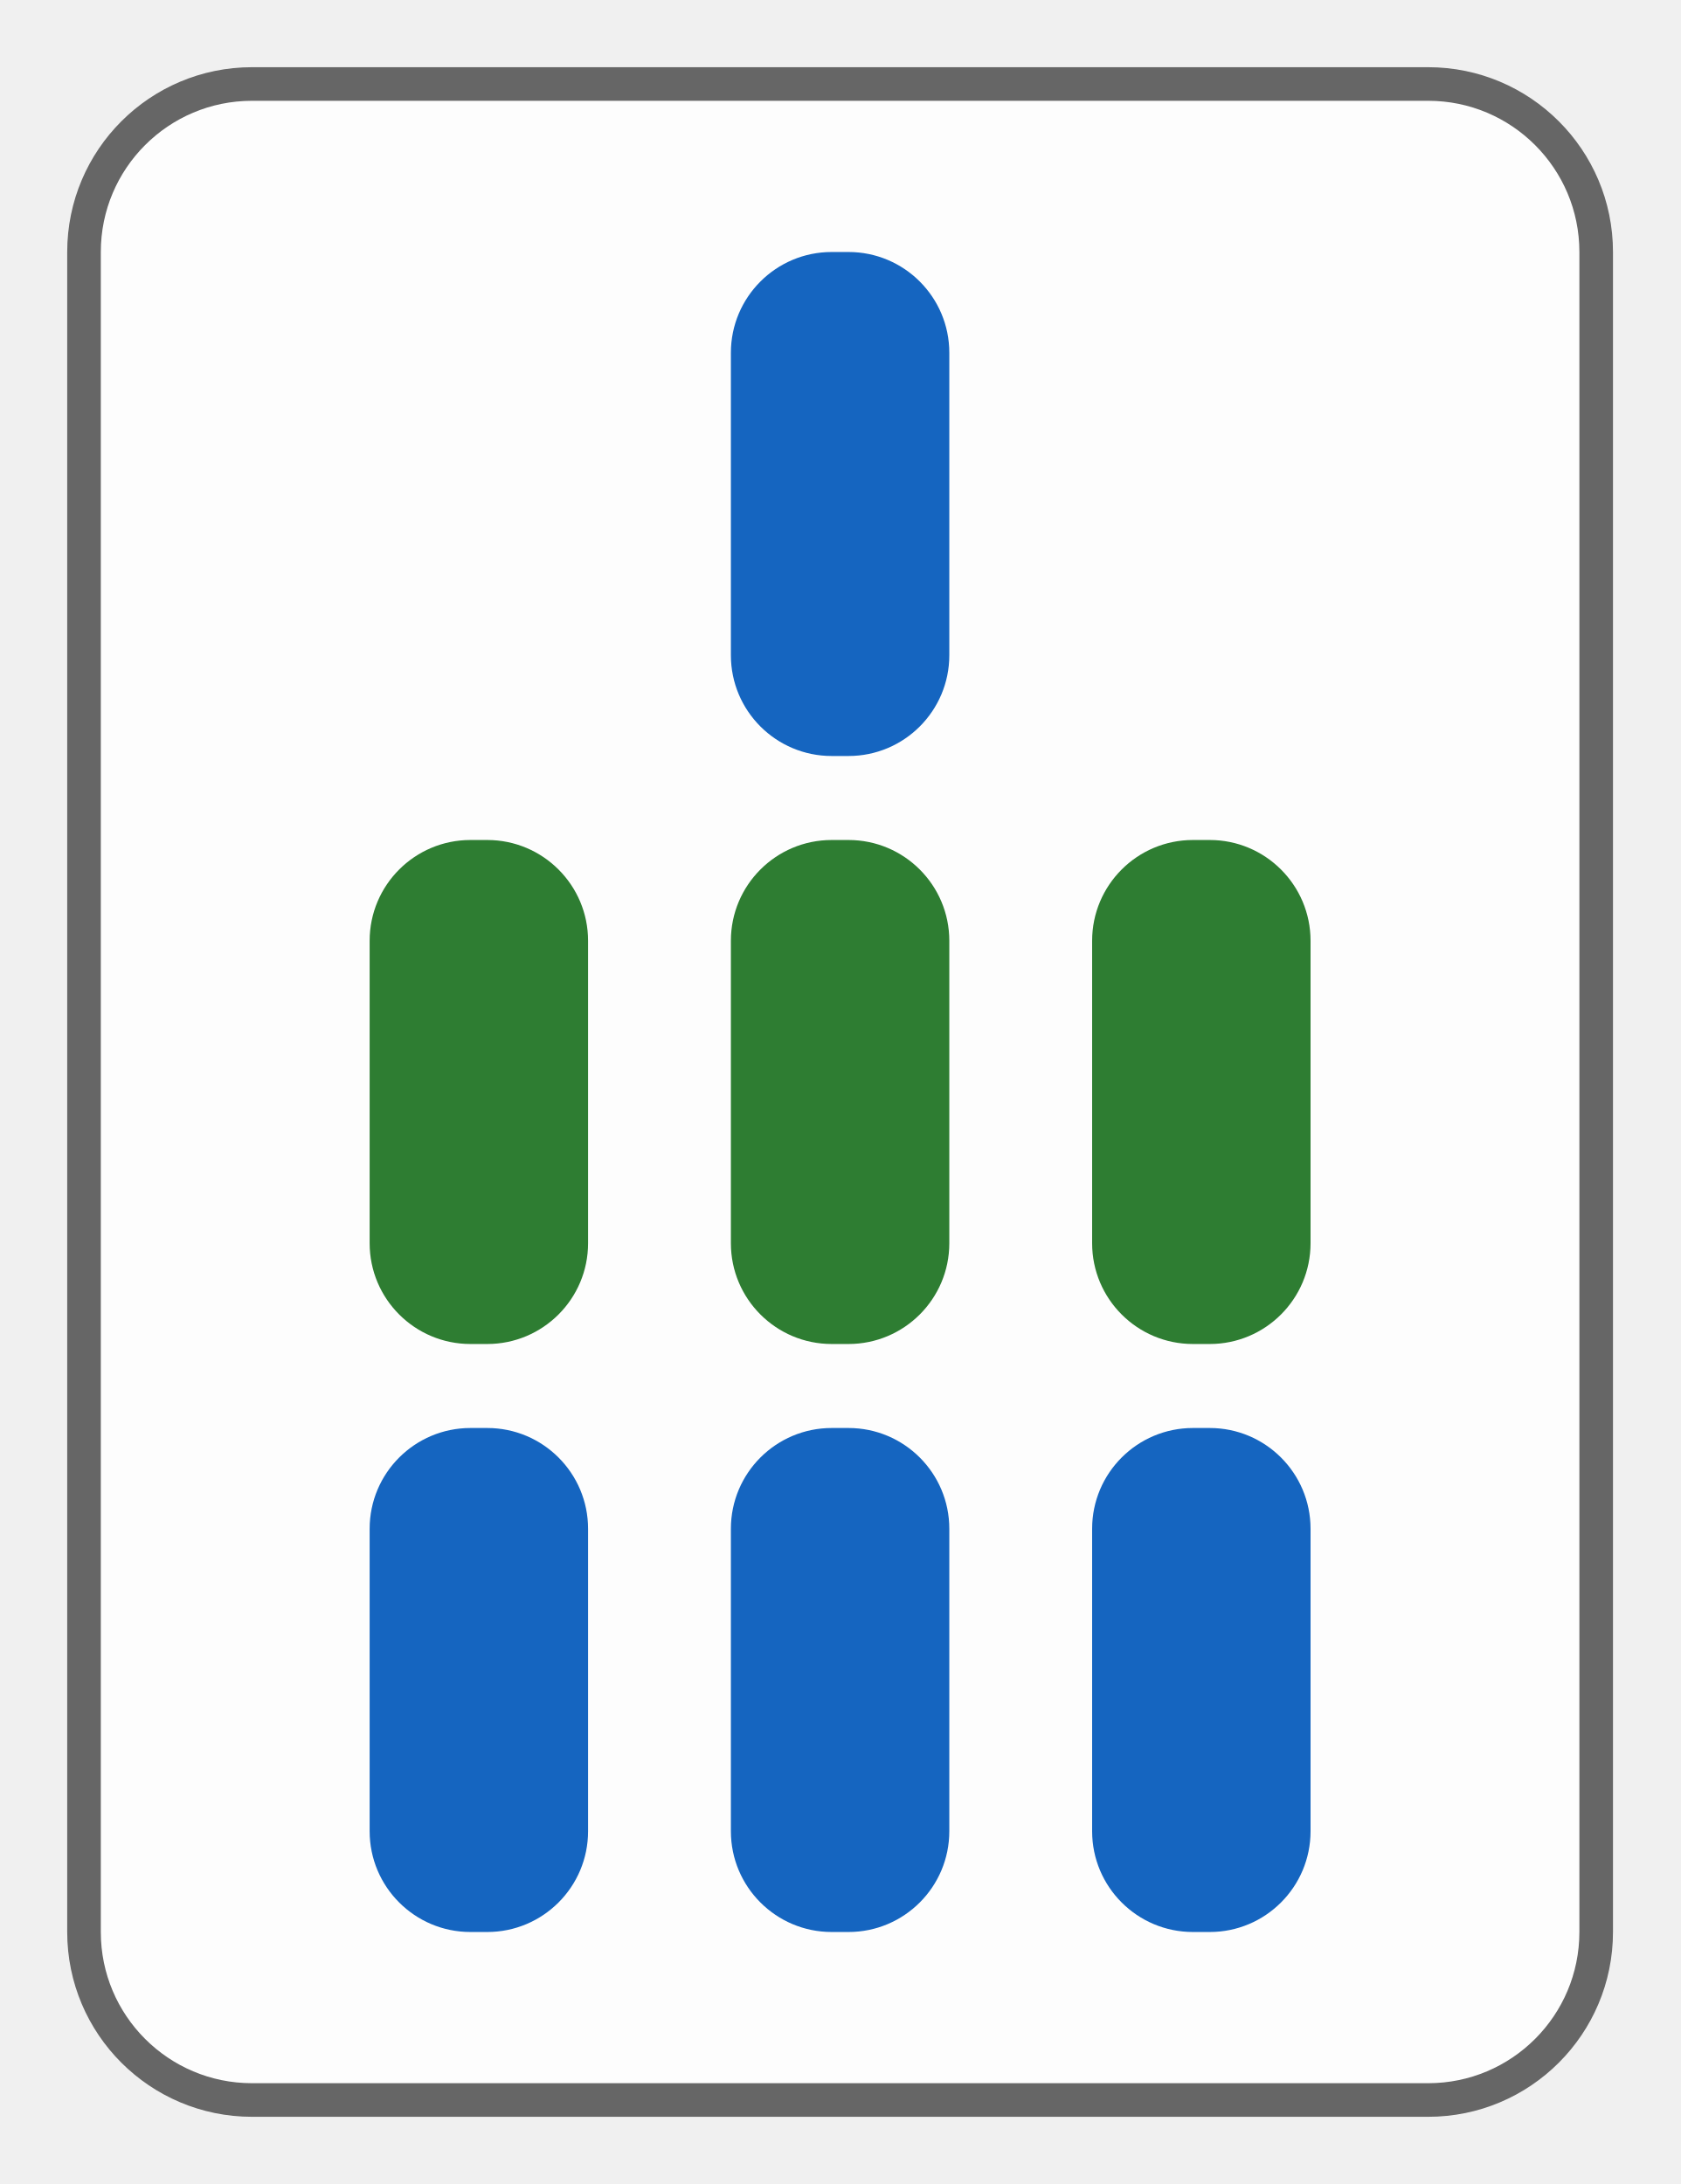
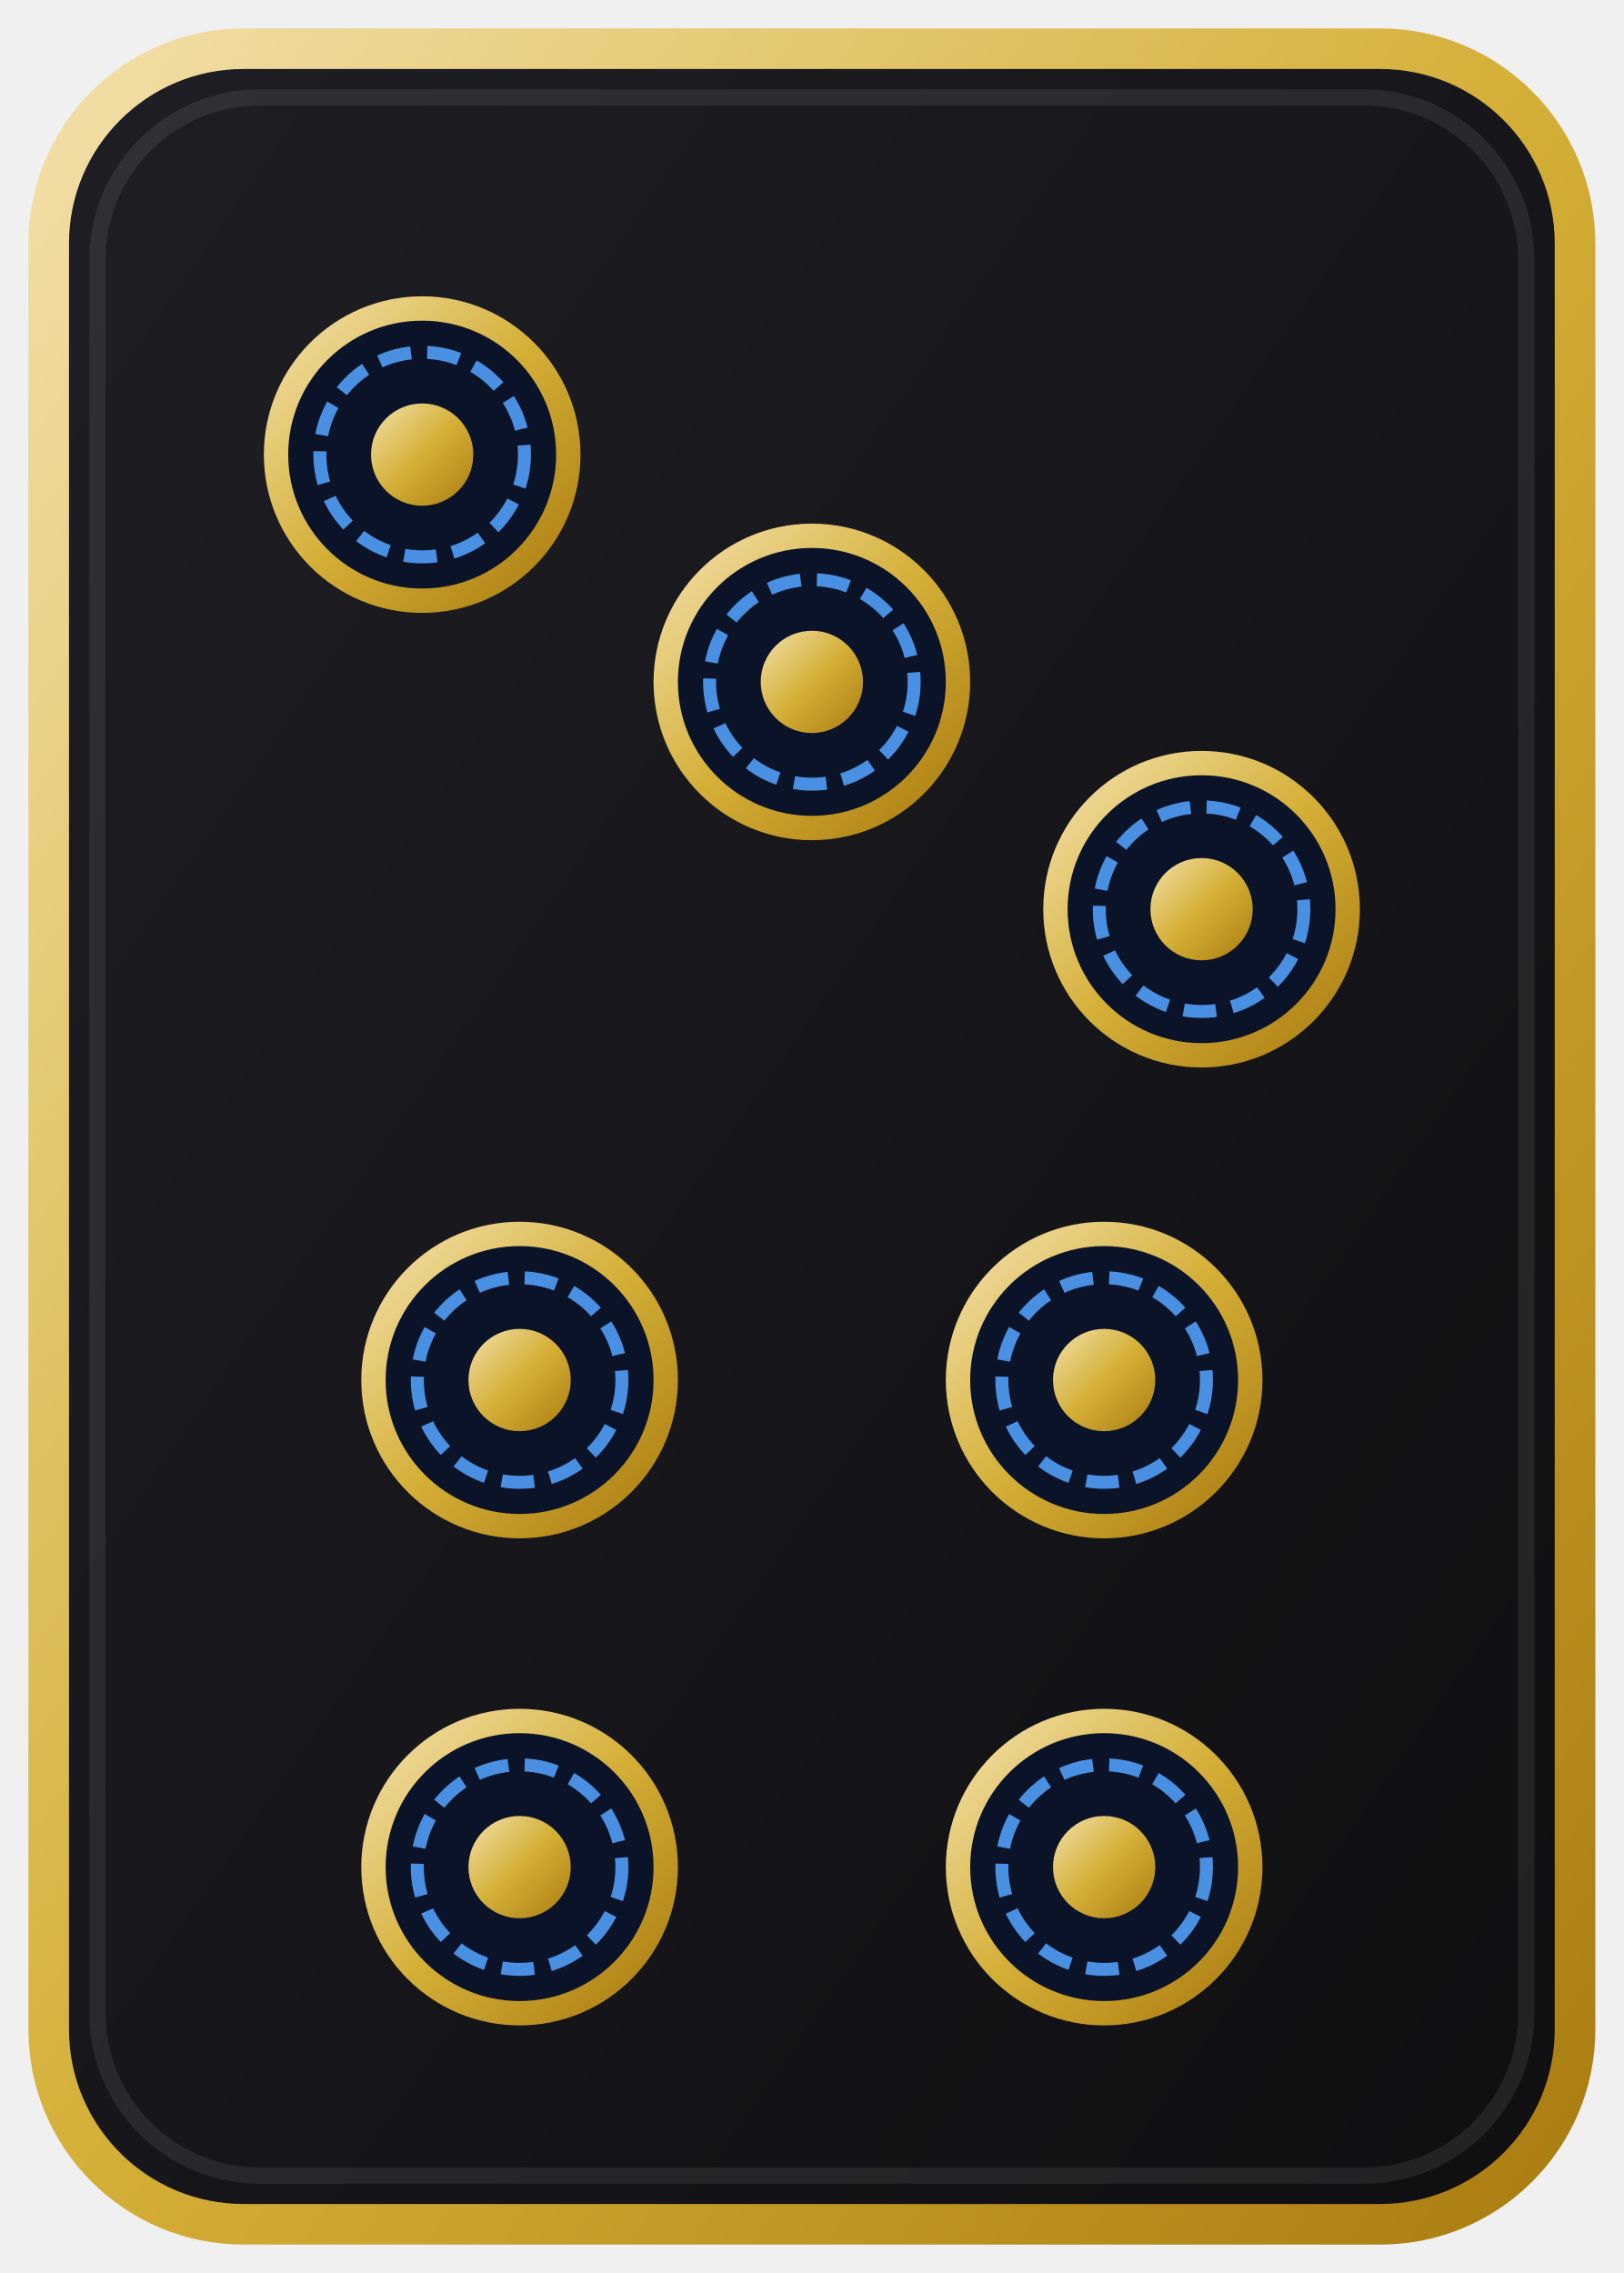
- <svg xmlns="http://www.w3.org/2000/svg" viewBox="0 0 100 130">
-   <rect x="5" y="5" width="90" height="120" rx="10" ry="10" fill="#fdfdfd" stroke="#666" stroke-width="2" />
-   <rect x="43.5" y="15" width="13" height="30" rx="6" fill="#1565c0" />
-   <rect x="22" y="50" width="13" height="30" rx="6" fill="#2e7d32" />
-   <rect x="43.5" y="50" width="13" height="30" rx="6" fill="#2e7d32" />
-   <rect x="65" y="50" width="13" height="30" rx="6" fill="#2e7d32" />
-   <rect x="22" y="85" width="13" height="30" rx="6" fill="#1565c0" />
-   <rect x="43.5" y="85" width="13" height="30" rx="6" fill="#1565c0" />
-   <rect x="65" y="85" width="13" height="30" rx="6" fill="#1565c0" />
+ <svg xmlns="http://www.w3.org/2000/svg" viewBox="0 0 100 140" width="100" height="140">
+   <defs>
+     <linearGradient id="tileBg" x1="0%" y1="0%" x2="100%" y2="100%">
+       <stop offset="0%" stop-color="#1e1e24" />
+       <stop offset="100%" stop-color="#0f0f12" />
+     </linearGradient>
+     <linearGradient id="gold" x1="0%" y1="0%" x2="100%" y2="100%">
+       <stop offset="0%" stop-color="#f3e0aa" />
+       <stop offset="50%" stop-color="#d4af37" />
+       <stop offset="100%" stop-color="#aa7c11" />
+     </linearGradient>
+     <filter id="glow" x="-20%" y="-20%" width="140%" height="140%">
+       <feGaussianBlur stdDeviation="1.5" result="blur" />
+       <feComposite in="SourceGraphic" in2="blur" operator="over" />
+     </filter>
+   </defs>
+   <rect x="3" y="3" width="94" height="134" rx="12" ry="12" fill="url(#tileBg)" stroke="url(#gold)" stroke-width="2.5" />
+   <rect x="6" y="6" width="88" height="128" rx="10" ry="10" fill="none" stroke="#ffffff" stroke-opacity="0.08" stroke-width="1" />
+   <circle cx="26" cy="28" r="9" fill="#0b1329" stroke="url(#gold)" stroke-width="1.5" />
+   <circle cx="26" cy="28" r="6.3" fill="none" stroke="#4a90e2" stroke-width="0.8" stroke-dasharray="2,1" />
+   <circle cx="26" cy="28" r="3.15" fill="url(#gold)" />
+   <circle cx="50" cy="42" r="9" fill="#0b1329" stroke="url(#gold)" stroke-width="1.5" />
+   <circle cx="50" cy="42" r="6.3" fill="none" stroke="#4a90e2" stroke-width="0.8" stroke-dasharray="2,1" />
+   <circle cx="50" cy="42" r="3.15" fill="url(#gold)" />
+   <circle cx="74" cy="56" r="9" fill="#0b1329" stroke="url(#gold)" stroke-width="1.5" />
+   <circle cx="74" cy="56" r="6.3" fill="none" stroke="#4a90e2" stroke-width="0.8" stroke-dasharray="2,1" />
+   <circle cx="74" cy="56" r="3.15" fill="url(#gold)" />
+   <circle cx="32" cy="85" r="9" fill="#0b1329" stroke="url(#gold)" stroke-width="1.5" />
+   <circle cx="32" cy="85" r="6.3" fill="none" stroke="#4a90e2" stroke-width="0.8" stroke-dasharray="2,1" />
+   <circle cx="32" cy="85" r="3.15" fill="url(#gold)" />
+   <circle cx="68" cy="85" r="9" fill="#0b1329" stroke="url(#gold)" stroke-width="1.5" />
+   <circle cx="68" cy="85" r="6.3" fill="none" stroke="#4a90e2" stroke-width="0.8" stroke-dasharray="2,1" />
+   <circle cx="68" cy="85" r="3.15" fill="url(#gold)" />
+   <circle cx="32" cy="115" r="9" fill="#0b1329" stroke="url(#gold)" stroke-width="1.5" />
+   <circle cx="32" cy="115" r="6.3" fill="none" stroke="#4a90e2" stroke-width="0.8" stroke-dasharray="2,1" />
+   <circle cx="32" cy="115" r="3.15" fill="url(#gold)" />
+   <circle cx="68" cy="115" r="9" fill="#0b1329" stroke="url(#gold)" stroke-width="1.5" />
+   <circle cx="68" cy="115" r="6.3" fill="none" stroke="#4a90e2" stroke-width="0.8" stroke-dasharray="2,1" />
+   <circle cx="68" cy="115" r="3.15" fill="url(#gold)" />
</svg>
